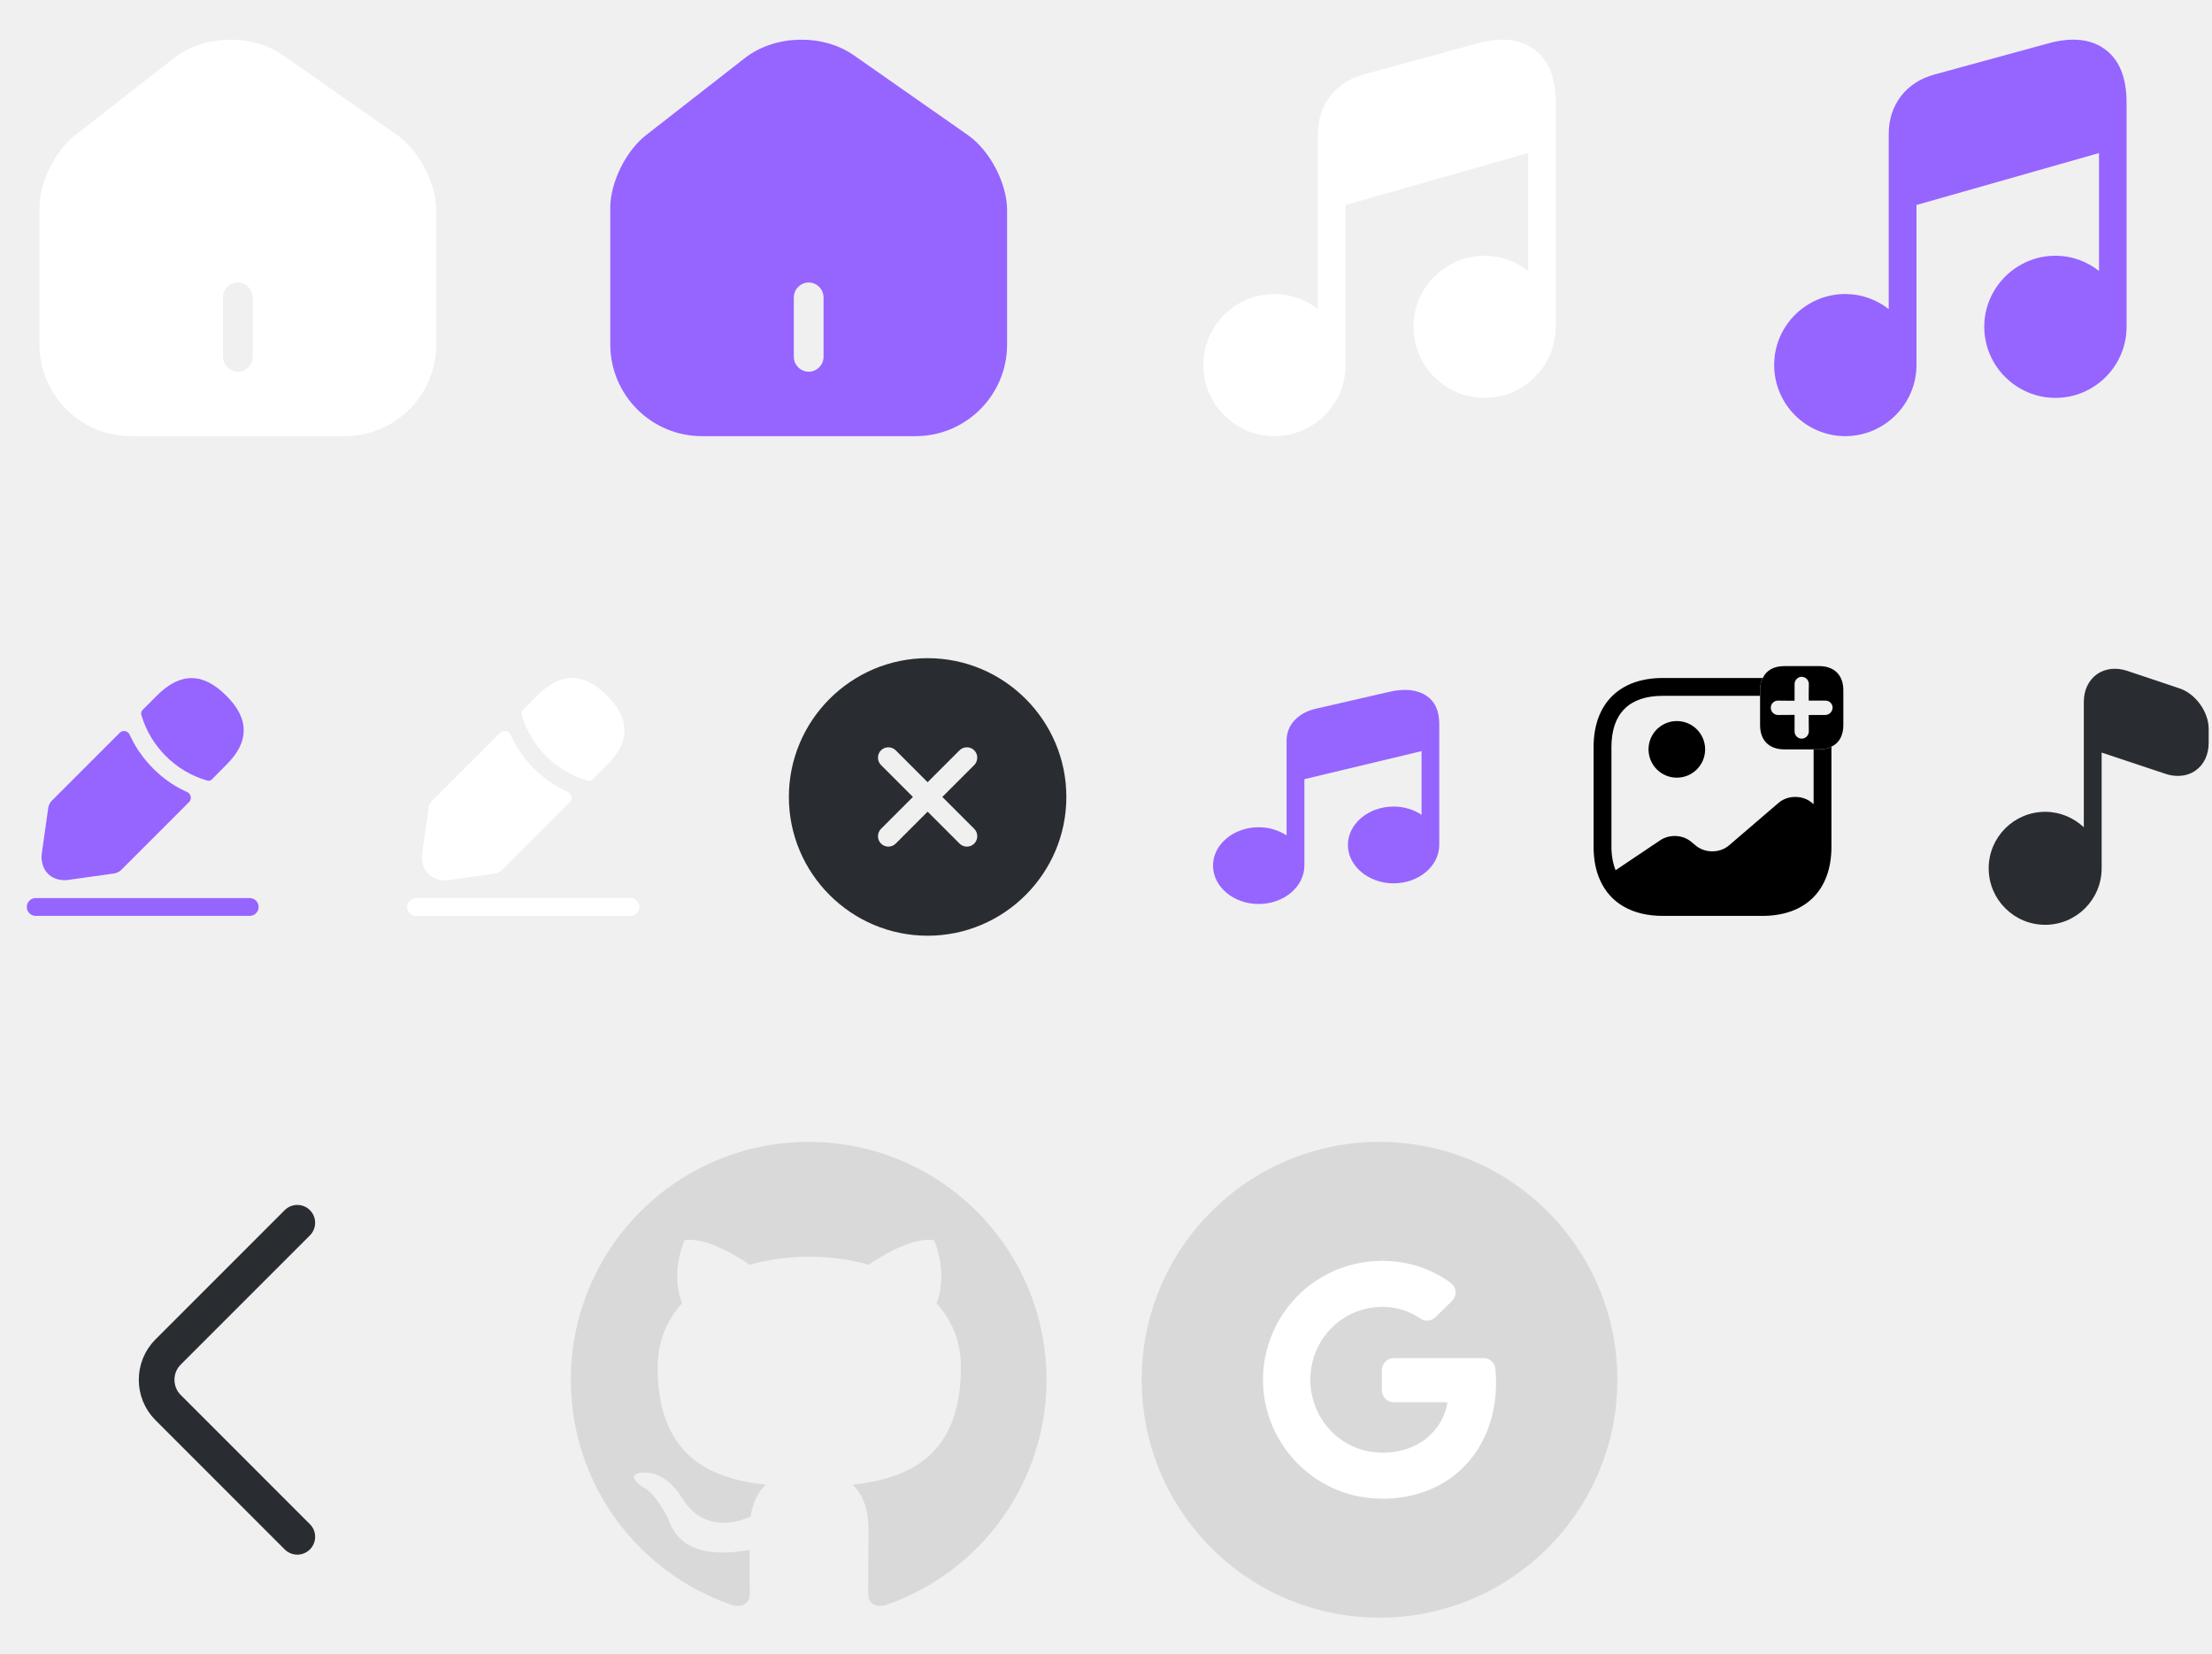
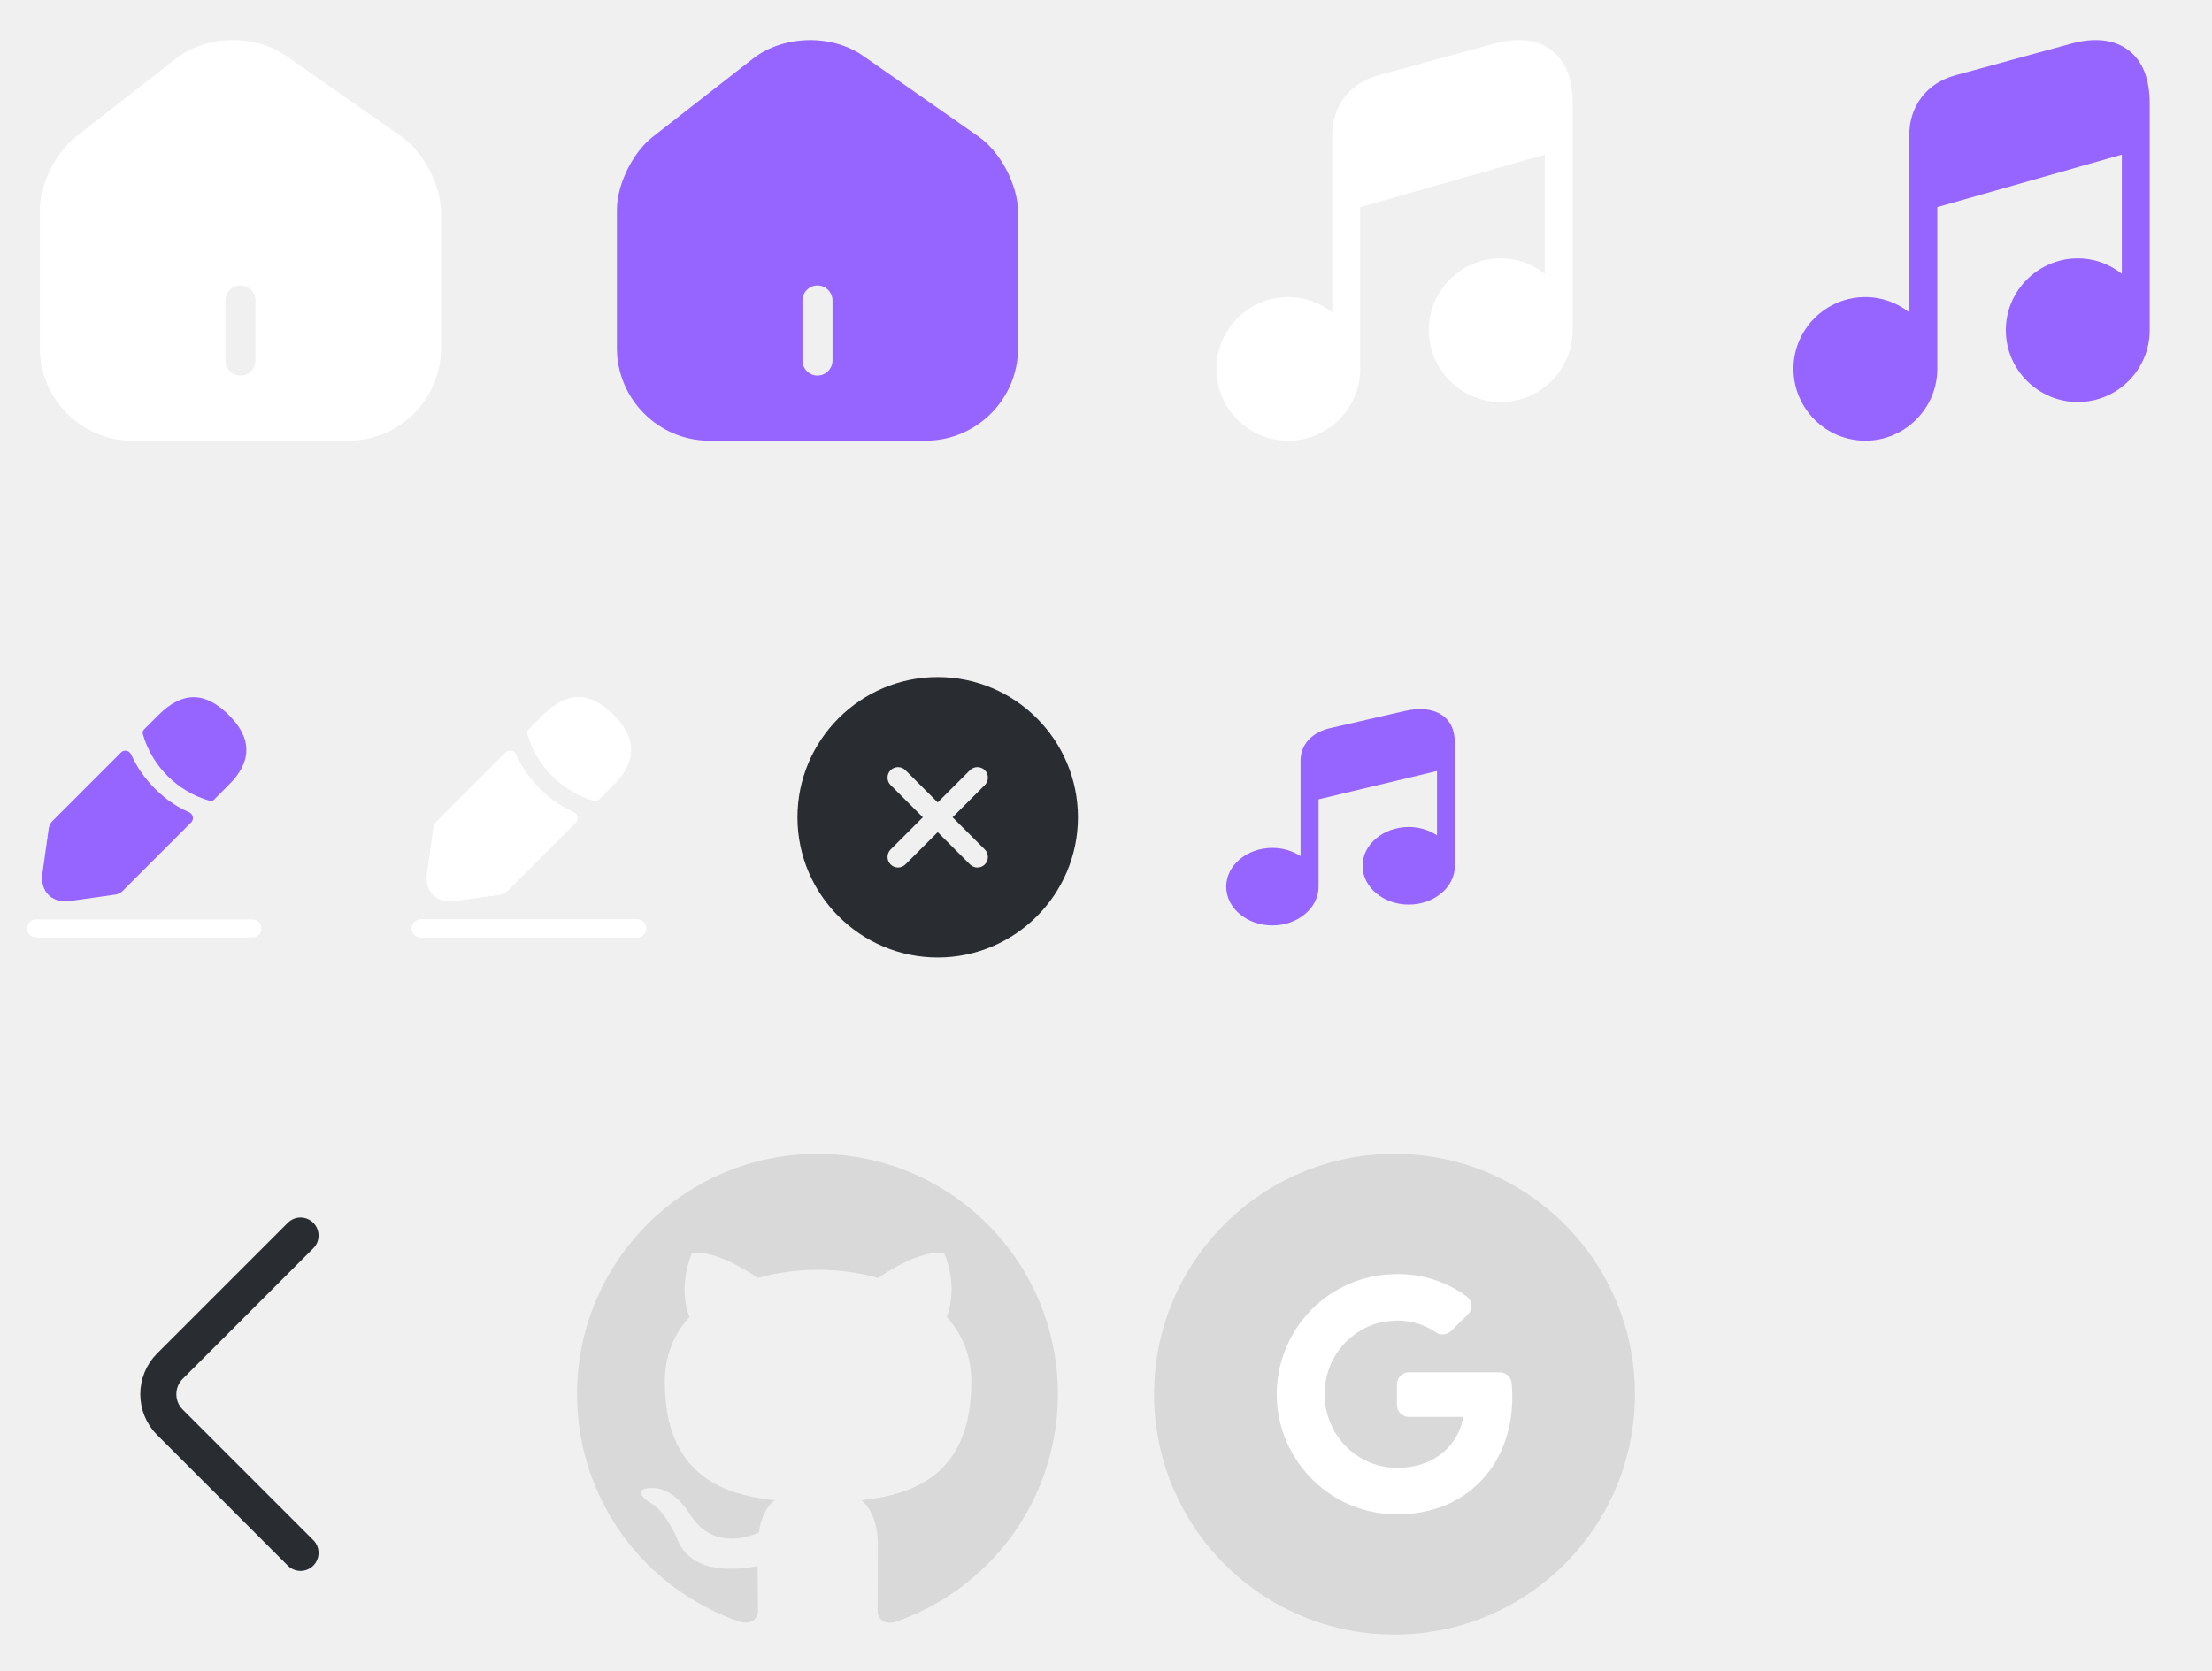
- <svg xmlns="http://www.w3.org/2000/svg" width="186" height="139" viewBox="0 0 186 139" fill="none">
+ <svg xmlns="http://www.w3.org/2000/svg" width="184" height="139" viewBox="0 0 184 139" fill="none">
  <path d="M33.4 11.367L23.8 4.65C21.183 2.817 17.166 2.917 14.65 4.867L6.3 11.383C4.633 12.683 3.316 15.35 3.316 17.45V28.95C3.316 33.2 6.766 36.667 11.016 36.667H28.983C33.233 36.667 36.683 33.217 36.683 28.967V17.667C36.683 15.417 35.233 12.65 33.4 11.367ZM21.25 30C21.25 30.683 20.683 31.25 20 31.25C19.316 31.25 18.75 30.683 18.75 30V25C18.75 24.317 19.316 23.75 20 23.75C20.683 23.75 21.25 24.317 21.25 25V30Z" fill="white" />
  <path d="M81.4 11.367L71.8 4.65C69.183 2.817 65.166 2.917 62.65 4.867L54.3 11.383C52.633 12.683 51.316 15.35 51.316 17.45V28.95C51.316 33.2 54.766 36.667 59.016 36.667H76.983C81.233 36.667 84.683 33.217 84.683 28.967V17.667C84.683 15.417 83.233 12.65 81.4 11.367ZM69.25 30C69.25 30.683 68.683 31.25 68 31.25C67.316 31.25 66.75 30.683 66.75 30V25C66.75 24.317 67.316 23.75 68 23.75C68.683 23.75 69.25 24.317 69.25 25V30Z" fill="#9664FF" />
  <path d="M130.817 8.633V27.467C130.817 30.767 128.134 33.45 124.834 33.45C121.55 33.45 118.85 30.767 118.85 27.467C118.85 24.183 121.55 21.5 124.834 21.5C126.234 21.5 127.484 21.983 128.5 22.783V12.867L113.15 17.233V30.683C113.15 33.983 110.45 36.667 107.167 36.667C103.867 36.667 101.184 33.983 101.184 30.683C101.184 27.4 103.867 24.717 107.167 24.717C108.55 24.717 109.8 25.2 110.817 25.983V11.25C110.817 8.8 112.3 6.9 114.65 6.267L124.284 3.633C126.234 3.1 127.884 3.283 129.05 4.183C130.234 5.067 130.817 6.567 130.817 8.633Z" fill="white" />
  <path d="M178.817 8.633V27.467C178.817 30.767 176.134 33.45 172.834 33.45C169.55 33.45 166.85 30.767 166.85 27.467C166.85 24.183 169.55 21.5 172.834 21.5C174.234 21.5 175.484 21.983 176.5 22.783V12.867L161.15 17.233V30.683C161.15 33.983 158.45 36.667 155.167 36.667C151.867 36.667 149.184 33.983 149.184 30.683C149.184 27.4 151.867 24.717 155.167 24.717C156.55 24.717 157.8 25.2 158.817 25.983V11.25C158.817 8.8 160.3 6.9 162.65 6.267L172.284 3.633C174.234 3.1 175.884 3.283 177.05 4.183C178.234 5.067 178.817 6.567 178.817 8.633Z" fill="#9664FF" />
+   <path d="M78.001 56.333C71.572 56.333 66.334 61.572 66.334 68C66.334 74.428 71.572 79.667 78.001 79.667C84.429 79.667 89.667 74.428 89.667 68C89.667 61.572 84.429 56.333 78.001 56.333ZM81.921 70.683C82.259 71.022 82.259 71.582 81.921 71.92C81.746 72.095 81.524 72.177 81.302 72.177C81.081 72.177 80.859 72.095 80.684 71.92L78.001 69.237L75.317 71.92C75.142 72.095 74.921 72.177 74.699 72.177C74.477 72.177 74.256 72.095 74.081 71.92C73.742 71.582 73.742 71.022 74.081 70.683L76.764 68L74.081 65.317C73.742 64.978 73.742 64.418 74.081 64.08C74.419 63.742 74.979 63.742 75.317 64.08L78.001 66.763L80.684 64.08C81.022 63.742 81.582 63.742 81.921 64.08C82.259 64.418 82.259 64.978 81.921 65.317L79.237 68L81.921 70.683Z" fill="#292D32" />
+   <path d="M53 78H35C34.59 78 34.25 77.66 34.25 77.25C34.25 76.84 34.59 76.5 35 76.5H53C53.41 76.5 53.75 76.84 53.75 77.25C53.75 77.66 53.41 78 53 78Z" fill="white" />
+   <path d="M51.021 59.48C49.081 57.54 47.181 57.49 45.191 59.48L43.981 60.69C43.881 60.79 43.841 60.95 43.881 61.09C44.641 63.74 46.761 65.86 49.411 66.62C49.451 66.63 49.491 66.64 49.531 66.64C49.641 66.64 49.741 66.6 49.821 66.52L51.021 65.31C52.011 64.33 52.491 63.38 52.491 62.42C52.501 61.43 52.021 60.47 51.021 59.48Z" fill="white" />
+   <path d="M47.61 67.53C47.32 67.39 47.04 67.25 46.77 67.09C46.55 66.96 46.34 66.82 46.13 66.67C45.96 66.56 45.76 66.4 45.57 66.24C45.55 66.23 45.48 66.17 45.4 66.09C45.07 65.81 44.7 65.45 44.37 65.05C44.34 65.03 44.29 64.96 44.22 64.87C44.12 64.75 43.95 64.55 43.8 64.32C43.68 64.17 43.54 63.95 43.41 63.73C43.25 63.46 43.11 63.19 42.97 62.91C42.949 62.865 42.929 62.819 42.909 62.775C42.761 62.441 42.327 62.344 42.069 62.602L36.34 68.33C36.21 68.46 36.09 68.71 36.06 68.88L35.52 72.71C35.42 73.39 35.61 74.03 36.03 74.46C36.39 74.81 36.89 75 37.43 75C37.55 75 37.67 74.99 37.79 74.97L41.63 74.43C41.81 74.4 42.06 74.28 42.18 74.15L47.902 68.429C48.161 68.169 48.063 67.724 47.726 67.58C47.688 67.563 47.649 67.547 47.61 67.53Z" fill="white" />
+   <path d="M53 78H35C34.59 78 34.25 77.66 34.25 77.25C34.25 76.84 34.59 76.5 35 76.5H53C53.41 76.5 53.75 76.84 53.75 77.25C53.75 77.66 53.41 78 53 78Z" fill="white" />
+   <path d="M51.021 59.48C49.081 57.54 47.181 57.49 45.191 59.48L43.981 60.69C43.881 60.79 43.841 60.95 43.881 61.09C44.641 63.74 46.761 65.86 49.411 66.62C49.451 66.63 49.491 66.64 49.531 66.64C49.641 66.64 49.741 66.6 49.821 66.52L51.021 65.31C52.011 64.33 52.491 63.38 52.491 62.42C52.501 61.43 52.021 60.47 51.021 59.48Z" fill="white" />
+   <path d="M47.61 67.53C47.32 67.39 47.04 67.25 46.77 67.09C46.55 66.96 46.34 66.82 46.13 66.67C45.96 66.56 45.76 66.4 45.57 66.24C45.55 66.23 45.48 66.17 45.4 66.09C45.07 65.81 44.7 65.45 44.37 65.05C44.34 65.03 44.29 64.96 44.22 64.87C44.12 64.75 43.95 64.55 43.8 64.32C43.68 64.17 43.54 63.95 43.41 63.73C43.25 63.46 43.11 63.19 42.97 62.91C42.949 62.865 42.929 62.819 42.909 62.775C42.761 62.441 42.327 62.344 42.069 62.602L36.34 68.33C36.21 68.46 36.09 68.71 36.06 68.88L35.52 72.71C35.42 73.39 35.61 74.03 36.03 74.46C36.39 74.81 36.89 75 37.43 75C37.55 75 37.67 74.99 37.79 74.97L41.63 74.43C41.81 74.4 42.06 74.28 42.18 74.15L47.902 68.429C48.161 68.169 48.063 67.724 47.726 67.58C47.688 67.563 47.649 67.547 47.61 67.53Z" fill="white" />
+   <path d="M21 78H3C2.59 78 2.25 77.66 2.25 77.25C2.25 76.84 2.59 76.5 3 76.5H21C21.41 76.5 21.75 76.84 21.75 77.25C21.75 77.66 21.41 78 21 78Z" fill="white" />
+   <path d="M19.021 59.48C17.081 57.54 15.181 57.49 13.191 59.48L11.981 60.69C11.881 60.79 11.841 60.95 11.881 61.09C12.641 63.74 14.761 65.86 17.411 66.62C17.451 66.63 17.491 66.64 17.531 66.64C17.641 66.64 17.741 66.6 17.821 66.52L19.021 65.31C20.011 64.33 20.491 63.38 20.491 62.42C20.501 61.43 20.021 60.47 19.021 59.48Z" fill="white" />
+   <path d="M15.61 67.53C15.32 67.39 15.04 67.25 14.77 67.09C14.55 66.96 14.34 66.82 14.13 66.67C13.96 66.56 13.76 66.4 13.57 66.24C13.55 66.23 13.48 66.17 13.4 66.09C13.07 65.81 12.7 65.45 12.37 65.05C12.34 65.03 12.29 64.96 12.22 64.87C12.12 64.75 11.95 64.55 11.8 64.32C11.68 64.17 11.54 63.95 11.41 63.73C11.25 63.46 11.11 63.19 10.97 62.91C10.949 62.865 10.929 62.819 10.909 62.775C10.761 62.441 10.326 62.344 10.069 62.602L4.34 68.33C4.21 68.46 4.09 68.71 4.06 68.88L3.52 72.71C3.42 73.39 3.61 74.03 4.03 74.46C4.39 74.81 4.89 75 5.43 75C5.55 75 5.67 74.99 5.79 74.97L9.63 74.43C9.81 74.4 10.06 74.28 10.18 74.15L15.902 68.429C16.161 68.169 16.063 67.724 15.726 67.58C15.688 67.563 15.649 67.547 15.61 67.53Z" fill="white" />
+   <path d="M19.021 59.48C17.081 57.54 15.181 57.49 13.191 59.48L11.981 60.69C11.881 60.79 11.841 60.95 11.881 61.09C12.641 63.74 14.761 65.86 17.411 66.62C17.451 66.63 17.491 66.64 17.531 66.64C17.641 66.64 17.741 66.6 17.821 66.52L19.021 65.31C20.011 64.33 20.491 63.38 20.491 62.42C20.501 61.43 20.021 60.47 19.021 59.48Z" fill="#9664FF" />
+   <path d="M15.61 67.53C15.32 67.39 15.04 67.25 14.77 67.09C14.55 66.96 14.34 66.82 14.13 66.67C13.96 66.56 13.76 66.4 13.57 66.24C13.55 66.23 13.48 66.17 13.4 66.09C13.07 65.81 12.7 65.45 12.37 65.05C12.34 65.03 12.29 64.96 12.22 64.87C12.12 64.75 11.95 64.55 11.8 64.32C11.68 64.17 11.54 63.95 11.41 63.73C11.25 63.46 11.11 63.19 10.97 62.91C10.949 62.865 10.929 62.819 10.909 62.775C10.761 62.441 10.326 62.344 10.069 62.602L4.34 68.33C4.21 68.46 4.09 68.71 4.06 68.88L3.52 72.71C3.42 73.39 3.61 74.03 4.03 74.46C4.39 74.81 4.89 75 5.43 75C5.55 75 5.67 74.99 5.79 74.97L9.63 74.43C9.81 74.4 10.06 74.28 10.18 74.15L15.902 68.429C16.161 68.169 16.063 67.724 15.726 67.58C15.688 67.563 15.649 67.547 15.61 67.53Z" fill="#9664FF" />
+   <path d="M121.022 61.861V72.032C121.022 73.814 119.3 75.263 117.181 75.263C115.074 75.263 113.341 73.814 113.341 72.032C113.341 70.258 115.074 68.809 117.181 68.809C118.08 68.809 118.882 69.07 119.535 69.502V64.147L109.682 66.505V73.769C109.682 75.551 107.948 77 105.841 77C103.722 77 102 75.551 102 73.769C102 71.996 103.722 70.547 105.841 70.547C106.729 70.547 107.531 70.808 108.184 71.231V63.274C108.184 61.951 109.136 60.925 110.645 60.583L116.828 59.161C118.08 58.873 119.139 58.972 119.888 59.458C120.648 59.935 121.022 60.745 121.022 61.861Z" fill="#9664FF" />
  <path d="M24.999 129.2L14.132 118.333C12.849 117.05 12.849 114.95 14.132 113.667L24.999 102.8" stroke="#292D32" stroke-width="3" stroke-miterlimit="10" stroke-linecap="round" stroke-linejoin="round" />
  <g clip-path="url(#clip0_256_5786)">
    <path fill-rule="evenodd" clip-rule="evenodd" d="M68 96C56.95 96 48 104.95 48 116C48 124.85 53.725 132.325 61.675 134.975C62.675 135.15 63.05 134.55 63.05 134.025C63.05 133.55 63.025 131.975 63.025 130.3C58 131.225 56.7 129.075 56.3 127.95C56.075 127.375 55.1 125.6 54.25 125.125C53.55 124.75 52.55 123.825 54.225 123.8C55.8 123.775 56.925 125.25 57.3 125.85C59.1 128.875 61.975 128.025 63.125 127.5C63.3 126.2 63.825 125.325 64.4 124.825C59.95 124.325 55.3 122.6 55.3 114.95C55.3 112.775 56.075 110.975 57.35 109.575C57.15 109.075 56.45 107.025 57.55 104.275C57.55 104.275 59.225 103.75 63.05 106.325C64.65 105.875 66.35 105.65 68.05 105.65C69.75 105.65 71.45 105.875 73.05 106.325C76.875 103.725 78.55 104.275 78.55 104.275C79.65 107.025 78.95 109.075 78.75 109.575C80.025 110.975 80.8 112.75 80.8 114.95C80.8 122.625 76.125 124.325 71.675 124.825C72.4 125.45 73.025 126.65 73.025 128.525C73.025 131.2 73 133.35 73 134.025C73 134.55 73.375 135.175 74.375 134.975C78.345 133.635 81.795 131.083 84.24 127.679C86.684 124.275 87.999 120.191 88 116C88 104.95 79.05 96 68 96Z" fill="#D9D9D9" />
  </g>
  <rect x="96" y="96" width="40" height="40" rx="20" fill="#D9D9D9" />
  <path d="M125.739 115.07C125.689 114.56 125.259 114.18 124.749 114.18H117.199C116.649 114.18 116.199 114.63 116.199 115.18V116.89C116.199 117.44 116.649 117.89 117.199 117.89H121.709C121.599 118.81 120.999 120.2 119.669 121.13C118.819 121.72 117.689 122.13 116.199 122.13C116.129 122.13 116.069 122.13 115.999 122.12C113.449 122.04 111.289 120.33 110.509 117.98C110.299 117.35 110.179 116.69 110.179 116C110.179 115.31 110.299 114.64 110.499 114.02C110.559 113.84 110.629 113.66 110.709 113.48C111.629 111.41 113.639 109.95 115.999 109.88C116.059 109.87 116.129 109.87 116.199 109.87C117.629 109.87 118.699 110.34 119.449 110.86C119.839 111.13 120.359 111.07 120.699 110.74L122.089 109.38C122.529 108.95 122.489 108.22 121.989 107.86C120.399 106.69 118.459 106 116.199 106C116.129 106 116.069 106 115.999 106.01C112.169 106.08 108.879 108.3 107.269 111.51C106.589 112.87 106.199 114.39 106.199 116C106.199 117.61 106.589 119.13 107.269 120.49H107.279C108.889 123.7 112.179 125.92 115.999 125.99C116.069 126 116.129 126 116.199 126C118.899 126 121.169 125.11 122.819 123.58C124.709 121.83 125.799 119.27 125.799 116.22C125.799 115.79 125.779 115.42 125.739 115.07Z" fill="white" />
-   <path d="M78.001 55.333C71.572 55.333 66.334 60.572 66.334 67C66.334 73.428 71.572 78.667 78.001 78.667C84.429 78.667 89.667 73.428 89.667 67C89.667 60.572 84.429 55.333 78.001 55.333ZM81.921 69.683C82.259 70.022 82.259 70.582 81.921 70.92C81.746 71.095 81.524 71.177 81.302 71.177C81.081 71.177 80.859 71.095 80.684 70.92L78.001 68.237L75.317 70.92C75.142 71.095 74.921 71.177 74.699 71.177C74.477 71.177 74.256 71.095 74.081 70.92C73.742 70.582 73.742 70.022 74.081 69.683L76.764 67L74.081 64.317C73.742 63.978 73.742 63.418 74.081 63.08C74.419 62.742 74.979 62.742 75.317 63.08L78.001 65.763L80.684 63.08C81.022 62.742 81.582 62.742 81.921 63.08C82.259 63.418 82.259 63.978 81.921 64.317L79.237 67L81.921 69.683Z" fill="#292D32" />
-   <path d="M53 77H35C34.59 77 34.25 76.66 34.25 76.25C34.25 75.84 34.59 75.5 35 75.5H53C53.41 75.5 53.75 75.84 53.75 76.25C53.75 76.66 53.41 77 53 77Z" fill="white" />
-   <path d="M51.021 58.48C49.081 56.54 47.181 56.49 45.191 58.48L43.981 59.69C43.881 59.79 43.841 59.95 43.881 60.09C44.641 62.74 46.761 64.86 49.411 65.62C49.451 65.63 49.491 65.64 49.531 65.64C49.641 65.64 49.741 65.6 49.821 65.52L51.021 64.31C52.011 63.33 52.491 62.38 52.491 61.42C52.501 60.43 52.021 59.47 51.021 58.48Z" fill="white" />
-   <path d="M47.61 66.53C47.32 66.39 47.04 66.25 46.77 66.09C46.55 65.96 46.34 65.82 46.13 65.67C45.96 65.56 45.76 65.4 45.57 65.24C45.55 65.23 45.48 65.17 45.4 65.09C45.07 64.81 44.7 64.45 44.37 64.05C44.34 64.03 44.29 63.96 44.22 63.87C44.12 63.75 43.95 63.55 43.8 63.32C43.68 63.17 43.54 62.95 43.41 62.73C43.25 62.46 43.11 62.19 42.97 61.91C42.949 61.865 42.929 61.819 42.909 61.775C42.761 61.441 42.327 61.344 42.069 61.602L36.34 67.33C36.21 67.46 36.09 67.71 36.06 67.88L35.52 71.71C35.42 72.39 35.61 73.03 36.03 73.46C36.39 73.81 36.89 74 37.43 74C37.55 74 37.67 73.99 37.79 73.97L41.63 73.43C41.81 73.4 42.06 73.28 42.18 73.15L47.902 67.429C48.161 67.169 48.063 66.724 47.726 66.58C47.688 66.563 47.649 66.547 47.61 66.53Z" fill="white" />
-   <path d="M53 77H35C34.59 77 34.25 76.66 34.25 76.25C34.25 75.84 34.59 75.5 35 75.5H53C53.41 75.5 53.75 75.84 53.75 76.25C53.75 76.66 53.41 77 53 77Z" fill="white" />
-   <path d="M51.021 58.48C49.081 56.54 47.181 56.49 45.191 58.48L43.981 59.69C43.881 59.79 43.841 59.95 43.881 60.09C44.641 62.74 46.761 64.86 49.411 65.62C49.451 65.63 49.491 65.64 49.531 65.64C49.641 65.64 49.741 65.6 49.821 65.52L51.021 64.31C52.011 63.33 52.491 62.38 52.491 61.42C52.501 60.43 52.021 59.47 51.021 58.48Z" fill="white" />
-   <path d="M47.61 66.53C47.32 66.39 47.04 66.25 46.77 66.09C46.55 65.96 46.34 65.82 46.13 65.67C45.96 65.56 45.76 65.4 45.57 65.24C45.55 65.23 45.48 65.17 45.4 65.09C45.07 64.81 44.7 64.45 44.37 64.05C44.34 64.03 44.29 63.96 44.22 63.87C44.12 63.75 43.95 63.55 43.8 63.32C43.68 63.17 43.54 62.95 43.41 62.73C43.25 62.46 43.11 62.19 42.97 61.91C42.949 61.865 42.929 61.819 42.909 61.775C42.761 61.441 42.327 61.344 42.069 61.602L36.34 67.33C36.21 67.46 36.09 67.71 36.06 67.88L35.52 71.71C35.42 72.39 35.61 73.03 36.03 73.46C36.39 73.81 36.89 74 37.43 74C37.55 74 37.67 73.99 37.79 73.97L41.63 73.43C41.81 73.4 42.06 73.28 42.18 73.15L47.902 67.429C48.161 67.169 48.063 66.724 47.726 66.58C47.688 66.563 47.649 66.547 47.61 66.53Z" fill="white" />
-   <path d="M21 77H3C2.59 77 2.25 76.66 2.25 76.25C2.25 75.84 2.59 75.5 3 75.5H21C21.41 75.5 21.75 75.84 21.75 76.25C21.75 76.66 21.41 77 21 77Z" fill="white" />
-   <path d="M19.021 58.48C17.081 56.54 15.181 56.49 13.191 58.48L11.981 59.69C11.881 59.79 11.841 59.95 11.881 60.09C12.641 62.74 14.761 64.86 17.411 65.62C17.451 65.63 17.491 65.64 17.531 65.64C17.641 65.64 17.741 65.6 17.821 65.52L19.021 64.31C20.011 63.33 20.491 62.38 20.491 61.42C20.501 60.43 20.021 59.47 19.021 58.48Z" fill="white" />
-   <path d="M15.61 66.53C15.32 66.39 15.04 66.25 14.77 66.09C14.55 65.96 14.34 65.82 14.13 65.67C13.96 65.56 13.76 65.4 13.57 65.24C13.55 65.23 13.48 65.17 13.4 65.09C13.07 64.81 12.7 64.45 12.37 64.05C12.34 64.03 12.29 63.96 12.22 63.87C12.12 63.75 11.95 63.55 11.8 63.32C11.68 63.17 11.54 62.95 11.41 62.73C11.25 62.46 11.11 62.19 10.97 61.91C10.949 61.865 10.929 61.819 10.909 61.775C10.761 61.441 10.326 61.344 10.069 61.602L4.34 67.33C4.21 67.46 4.09 67.71 4.06 67.88L3.52 71.71C3.42 72.39 3.61 73.03 4.03 73.46C4.39 73.81 4.89 74 5.43 74C5.55 74 5.67 73.99 5.79 73.97L9.63 73.43C9.81 73.4 10.06 73.28 10.18 73.15L15.902 67.429C16.161 67.169 16.063 66.724 15.726 66.58C15.688 66.563 15.649 66.547 15.61 66.53Z" fill="white" />
-   <path d="M21 77H3C2.59 77 2.25 76.66 2.25 76.25C2.25 75.84 2.59 75.5 3 75.5H21C21.41 75.5 21.75 75.84 21.75 76.25C21.75 76.66 21.41 77 21 77Z" fill="#9664FF" />
-   <path d="M19.021 58.48C17.081 56.54 15.181 56.49 13.191 58.48L11.981 59.69C11.881 59.79 11.841 59.95 11.881 60.09C12.641 62.74 14.761 64.86 17.411 65.62C17.451 65.63 17.491 65.64 17.531 65.64C17.641 65.64 17.741 65.6 17.821 65.52L19.021 64.31C20.011 63.33 20.491 62.38 20.491 61.42C20.501 60.43 20.021 59.47 19.021 58.48Z" fill="#9664FF" />
-   <path d="M15.61 66.53C15.32 66.39 15.04 66.25 14.77 66.09C14.55 65.96 14.34 65.82 14.13 65.67C13.96 65.56 13.76 65.4 13.57 65.24C13.55 65.23 13.48 65.17 13.4 65.09C13.07 64.81 12.7 64.45 12.37 64.05C12.34 64.03 12.29 63.96 12.22 63.87C12.12 63.75 11.95 63.55 11.8 63.32C11.68 63.17 11.54 62.95 11.41 62.73C11.25 62.46 11.11 62.19 10.97 61.91C10.949 61.865 10.929 61.819 10.909 61.775C10.761 61.441 10.326 61.344 10.069 61.602L4.34 67.33C4.21 67.46 4.09 67.71 4.06 67.88L3.52 71.71C3.42 72.39 3.61 73.03 4.03 73.46C4.39 73.81 4.89 74 5.43 74C5.55 74 5.67 73.99 5.79 73.97L9.63 73.43C9.81 73.4 10.06 73.28 10.18 73.15L15.902 67.429C16.161 67.169 16.063 66.724 15.726 66.58C15.688 66.563 15.649 66.547 15.61 66.53Z" fill="#9664FF" />
-   <path d="M121.022 60.861V71.032C121.022 72.814 119.3 74.263 117.181 74.263C115.074 74.263 113.341 72.814 113.341 71.032C113.341 69.258 115.074 67.809 117.181 67.809C118.08 67.809 118.882 68.07 119.535 68.502V63.147L109.682 65.505V72.769C109.682 74.551 107.948 76 105.841 76C103.722 76 102 74.551 102 72.769C102 70.996 103.722 69.547 105.841 69.547C106.729 69.547 107.531 69.808 108.184 70.231V62.274C108.184 60.951 109.136 59.925 110.645 59.583L116.828 58.161C118.08 57.873 119.139 57.972 119.888 58.458C120.648 58.935 121.022 59.745 121.022 60.861Z" fill="#9664FF" />
-   <path d="M152.97 56H150.03C149.16 56 148.52 56.36 148.23 57C148.07 57.29 148 57.63 148 58.03V60.97C148 62.24 148.76 63 150.03 63H152.97C153.37 63 153.71 62.93 154 62.77C154.64 62.48 155 61.84 155 60.97V58.03C155 56.76 154.24 56 152.97 56ZM153.91 59.93C153.81 60.03 153.66 60.1 153.5 60.11H152.09V60.62L152.1 61.5C152.09 61.67 152.03 61.81 151.91 61.93C151.81 62.03 151.66 62.1 151.5 62.1C151.17 62.1 150.9 61.83 150.9 61.5V60.1L149.5 60.11C149.17 60.11 148.9 59.83 148.9 59.5C148.9 59.17 149.17 58.9 149.5 58.9L150.38 58.91H150.9V57.51C150.9 57.18 151.17 56.9 151.5 56.9C151.83 56.9 152.1 57.18 152.1 57.51L152.09 58.22V58.9H153.5C153.83 58.9 154.1 59.17 154.1 59.5C154.09 59.67 154.02 59.81 153.91 59.93Z" fill="black" />
-   <path d="M140.999 65.38C142.314 65.38 143.379 64.315 143.379 63C143.379 61.686 142.314 60.62 140.999 60.62C139.685 60.62 138.619 61.686 138.619 63C138.619 64.315 139.685 65.38 140.999 65.38Z" fill="black" />
-   <path d="M152.97 63H152.5V67.61L152.37 67.5C151.59 66.83 150.33 66.83 149.55 67.5L145.39 71.07C144.61 71.74 143.35 71.74 142.57 71.07L142.23 70.79C141.52 70.17 140.39 70.11 139.59 70.65L135.85 73.16C135.63 72.6 135.5 71.95 135.5 71.19V62.81C135.5 59.99 136.99 58.5 139.81 58.5H148V58.03C148 57.63 148.07 57.29 148.23 57H139.81C136.17 57 134 59.17 134 62.81V71.19C134 72.28 134.19 73.23 134.56 74.03C135.42 75.93 137.26 77 139.81 77H148.19C151.83 77 154 74.83 154 71.19V62.77C153.71 62.93 153.37 63 152.97 63Z" fill="black" />
-   <path d="M185.721 61.28V62.45C185.721 63.43 185.331 64.27 184.641 64.76C184.211 65.08 183.681 65.23 183.131 65.23C182.791 65.23 182.451 65.18 182.101 65.06L176.721 63.27V73C176.721 75.62 174.591 77.75 171.971 77.75C169.351 77.75 167.221 75.62 167.221 73C167.221 70.38 169.351 68.25 171.971 68.25C173.231 68.25 174.371 68.75 175.221 69.55V59C175.221 58.03 175.621 57.19 176.311 56.69C177.001 56.2 177.921 56.09 178.841 56.39L183.261 57.87C184.621 58.32 185.721 59.85 185.721 61.28Z" fill="#292D32" />
  <defs>
    <clipPath id="clip0_256_5786">
      <rect width="40" height="40" fill="white" transform="translate(48 96)" />
    </clipPath>
  </defs>
</svg>
